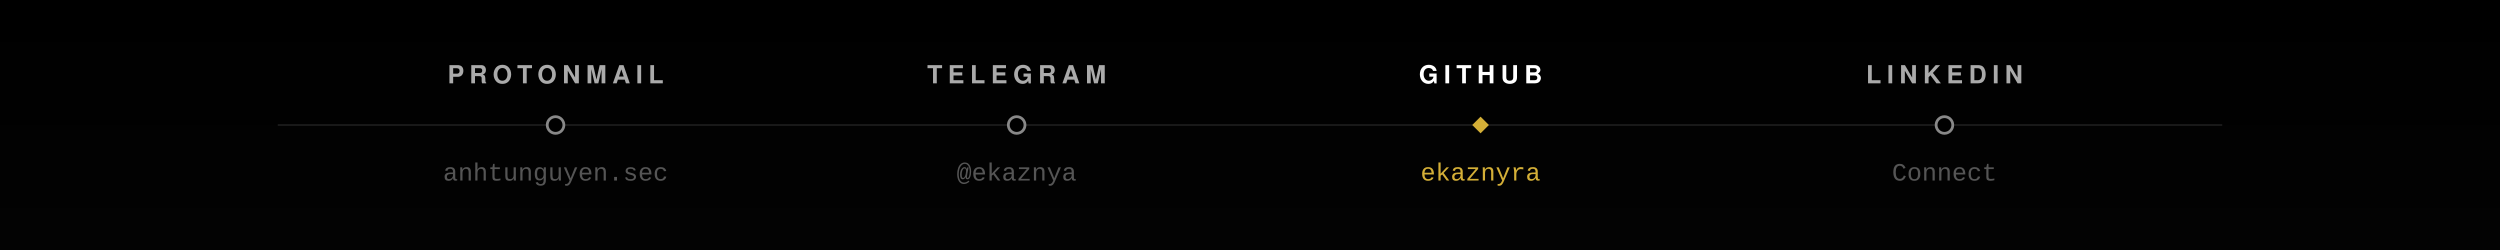
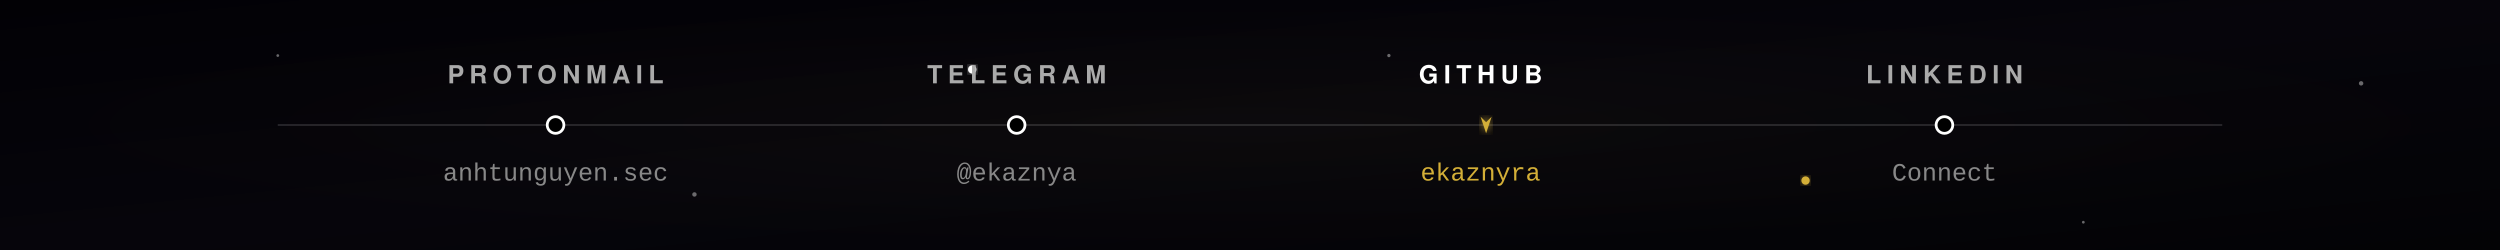
<svg xmlns="http://www.w3.org/2000/svg" viewBox="0 0 900 90">
  <defs>
-     <linearGradient id="bg" x1="0%" y1="0%" x2="0%" y2="100%">
-       <stop offset="0%" stop-color="#000000" />
-       <stop offset="100%" stop-color="#030303" />
+     <linearGradient id="bg" x1="0%" y1="0%" x2="100%" y2="100%">
+       <stop offset="0%" stop-color="#020105" />
+       <stop offset="50%" stop-color="#06050b" />
+       <stop offset="100%" stop-color="#030305" />
    </linearGradient>
+     <radialGradient id="dust1" cx="50%" cy="50%" r="50%">
+       <stop offset="0%" stop-color="#d4af37" stop-opacity="0.03" />
+       <stop offset="100%" stop-color="#d4af37" stop-opacity="0" />
+     </radialGradient>
+     <filter id="starGlow">
+       <feGaussianBlur stdDeviation="1.5" result="blur" />
+       <feMerge>
+         <feMergeNode in="blur" />
+         <feMergeNode in="SourceGraphic" />
+       </feMerge>
+     </filter>
  </defs>
  <style>
-     @keyframes fadeUp {
-       0% { opacity: 0; transform: translateY(5px); }
-       100% { opacity: 1; transform: translateY(0); }
-     }
+     @keyframes fadeUp { 0% { opacity: 0; transform: translateY(5px); } 100% { opacity: 1; transform: translateY(0); } }
+     @keyframes twinkle { 0%, 100% { opacity: 0.2; } 50% { opacity: 1; } }
+     @keyframes driftStars { 0% { transform: translateX(0) translateY(0); } 100% { transform: translateX(-5px) translateY(-2px); } }

    .f1 { animation: fadeUp 0.8s cubic-bezier(0.1, 0.8, 0.2, 1) 0.3s both; }
    .f2 { animation: fadeUp 0.8s cubic-bezier(0.1, 0.8, 0.2, 1) 0.5s both; }
    .f3 { animation: fadeUp 0.8s cubic-bezier(0.1, 0.8, 0.2, 1) 0.7s both; }
    .f4 { animation: fadeUp 0.8s cubic-bezier(0.1, 0.8, 0.2, 1) 0.9s both; }

+     .tw { animation: twinkle 4s ease-in-out infinite; }
+     .tw2 { animation: twinkle 5s ease-in-out infinite 1s; }
+     .star-drift { animation: driftStars 60s linear infinite alternate; }
+ 
    .font-sans { font-family: -apple-system, BlinkMacSystemFont, "Segoe UI", Helvetica, Arial, sans-serif; }
    .font-mono { font-family: "SFMono-Regular", Consolas, "Liberation Mono", Menlo, monospace; }
  </style>
  <rect width="900" height="90" fill="url(#bg)" />
-   <line x1="100" y1="45" x2="800" y2="45" stroke="#222222" stroke-width="0.5" />
+   <ellipse cx="450" cy="45" rx="450" ry="45" fill="url(#dust1)" />
+   <g class="star-drift">
+     <g fill="#ffffff" opacity="0.4">
+       <circle cx="100" cy="20" r="0.5" />
+       <circle cx="250" cy="70" r="0.8" />
+       <circle cx="500" cy="20" r="0.6" />
+       <circle cx="750" cy="80" r="0.5" />
+       <circle cx="850" cy="30" r="0.8" />
+     </g>
+     <circle cx="350" cy="25" r="1.5" fill="#ffffff" class="tw" filter="url(#starGlow)" />
+     <circle cx="650" cy="65" r="1.5" fill="#d4af37" class="tw2" filter="url(#starGlow)" />
+   </g>
+   <line x1="100" y1="45" x2="800" y2="45" stroke="#ffffff" stroke-width="0.3" opacity="0.3" />
  <g class="f1">
-     <circle cx="200" cy="45" r="3" fill="#000000" stroke="#888888" stroke-width="1" />
+     <circle cx="200" cy="45" r="3" fill="#000000" stroke="#ffffff" stroke-width="1" />
    <text x="200" y="30" text-anchor="middle" class="font-sans" font-weight="600" font-size="9" fill="#aaaaaa" letter-spacing="2">PROTONMAIL</text>
-     <text x="200" y="65" text-anchor="middle" class="font-mono" font-size="9" fill="#555555">anhtunguyen.sec</text>
+     <text x="200" y="65" text-anchor="middle" class="font-mono" font-size="9" fill="#888888">anhtunguyen.sec</text>
  </g>
  <g class="f2">
-     <circle cx="366" cy="45" r="3" fill="#000000" stroke="#888888" stroke-width="1" />
+     <circle cx="366" cy="45" r="3" fill="#000000" stroke="#ffffff" stroke-width="1" />
    <text x="366" y="30" text-anchor="middle" class="font-sans" font-weight="600" font-size="9" fill="#aaaaaa" letter-spacing="2">TELEGRAM</text>
-     <text x="366" y="65" text-anchor="middle" class="font-mono" font-size="9" fill="#555555">@ekaznya</text>
+     <text x="366" y="65" text-anchor="middle" class="font-mono" font-size="9" fill="#888888">@ekaznya</text>
  </g>
  <g class="f3">
-     <polygon points="533,42 536,45 533,48 530,45" fill="#d4af37" />
+     <path d="M 533 42 L 535 44 L 537 42 L 535 48 Z" fill="#d4af37" filter="url(#starGlow)" />
    <text x="533" y="30" text-anchor="middle" class="font-sans" font-weight="600" font-size="9" fill="#ffffff" letter-spacing="2">GITHUB</text>
    <text x="533" y="65" text-anchor="middle" class="font-mono" font-size="9" fill="#d4af37">ekaznyra</text>
  </g>
  <g class="f4">
-     <circle cx="700" cy="45" r="3" fill="#000000" stroke="#888888" stroke-width="1" />
+     <circle cx="700" cy="45" r="3" fill="#000000" stroke="#ffffff" stroke-width="1" />
    <text x="700" y="30" text-anchor="middle" class="font-sans" font-weight="600" font-size="9" fill="#aaaaaa" letter-spacing="2">LINKEDIN</text>
-     <text x="700" y="65" text-anchor="middle" class="font-mono" font-size="9" fill="#555555">Connect</text>
+     <text x="700" y="65" text-anchor="middle" class="font-mono" font-size="9" fill="#888888">Connect</text>
  </g>
</svg>
